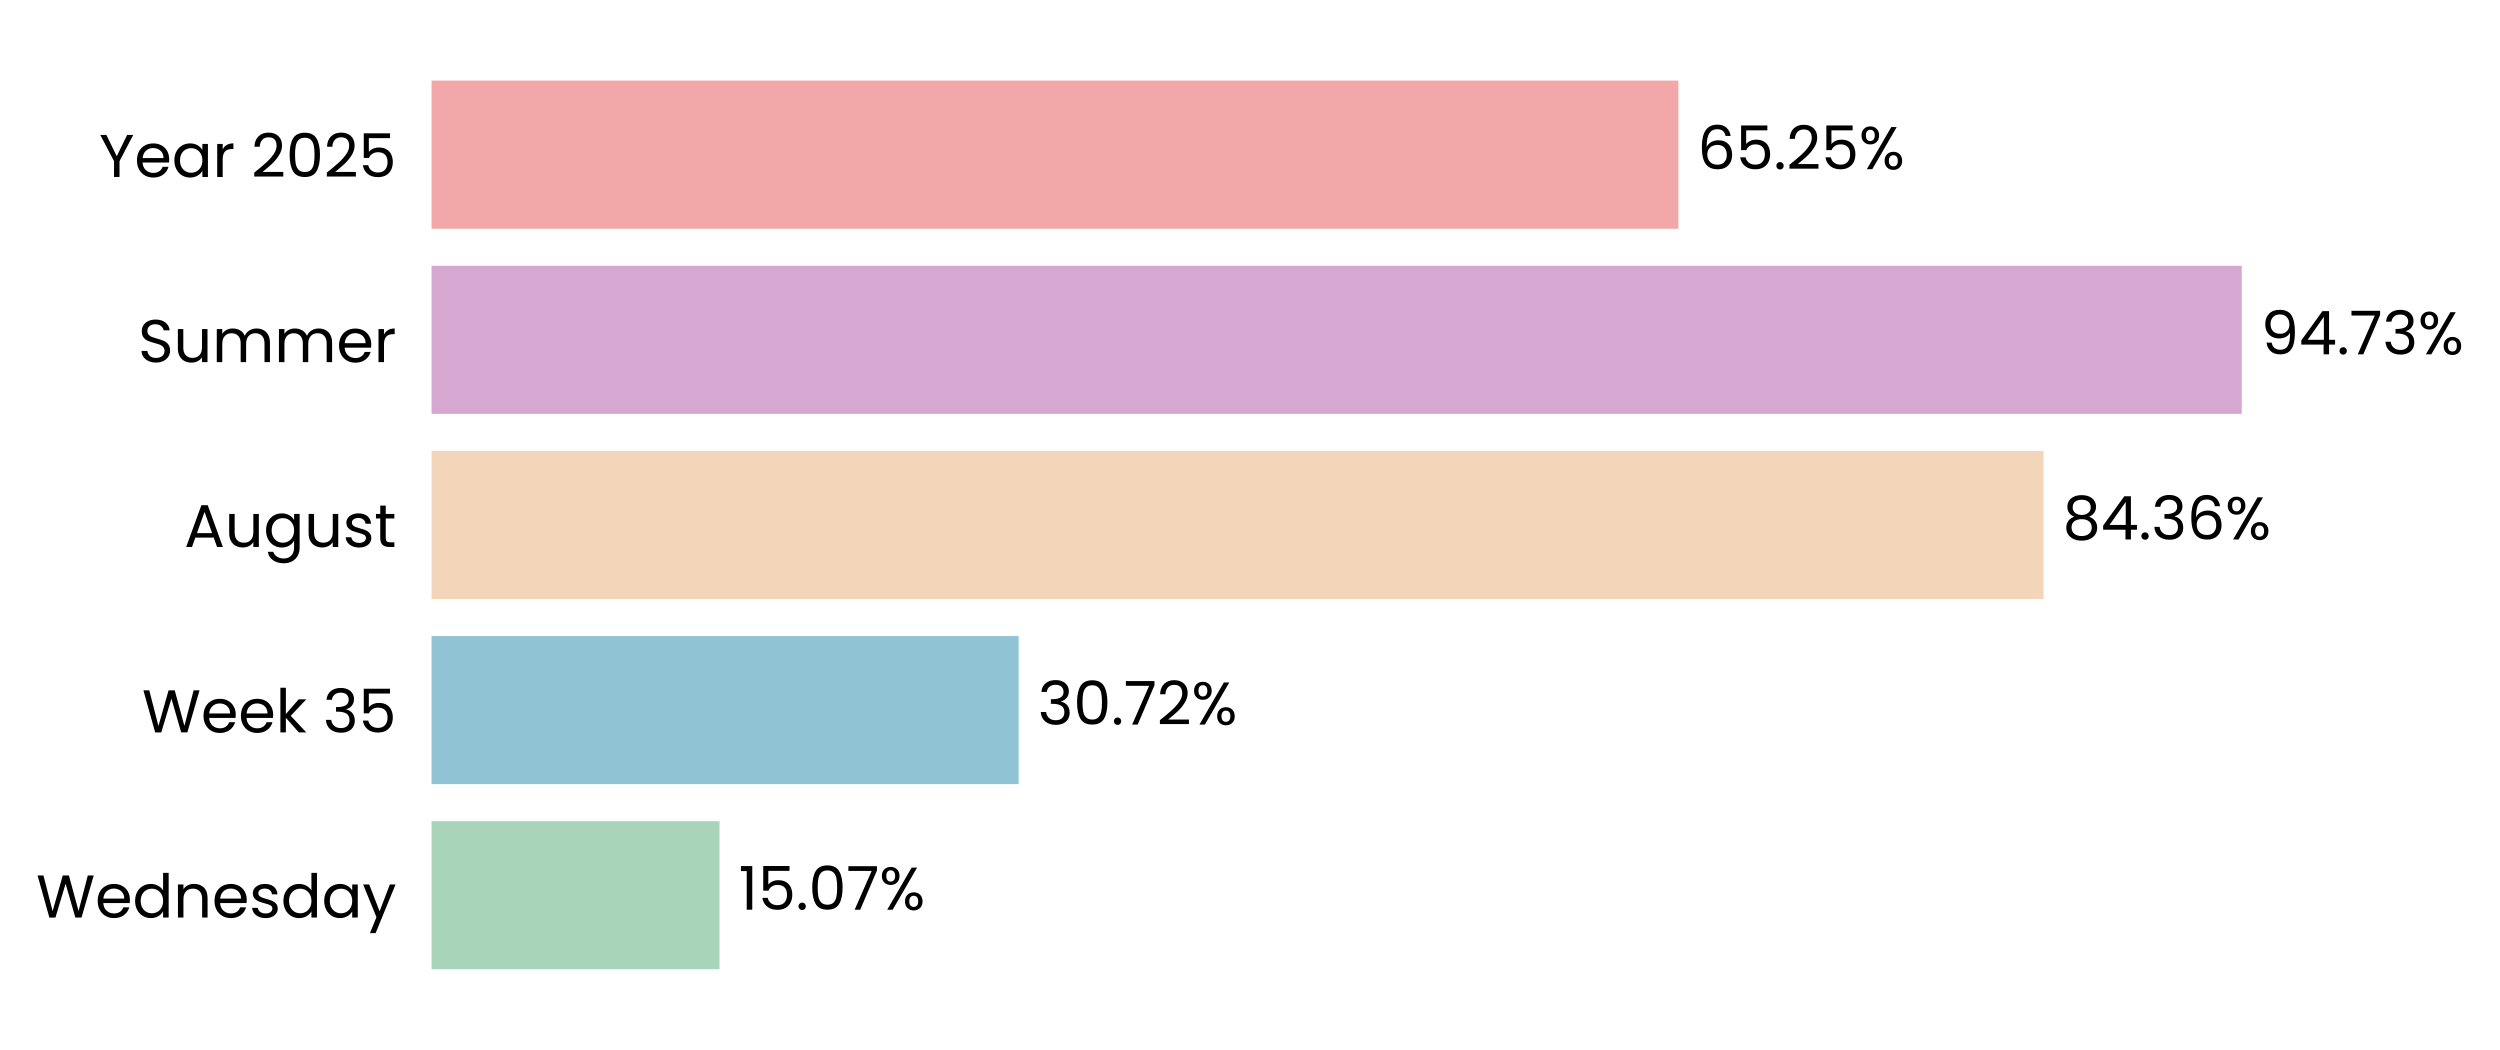
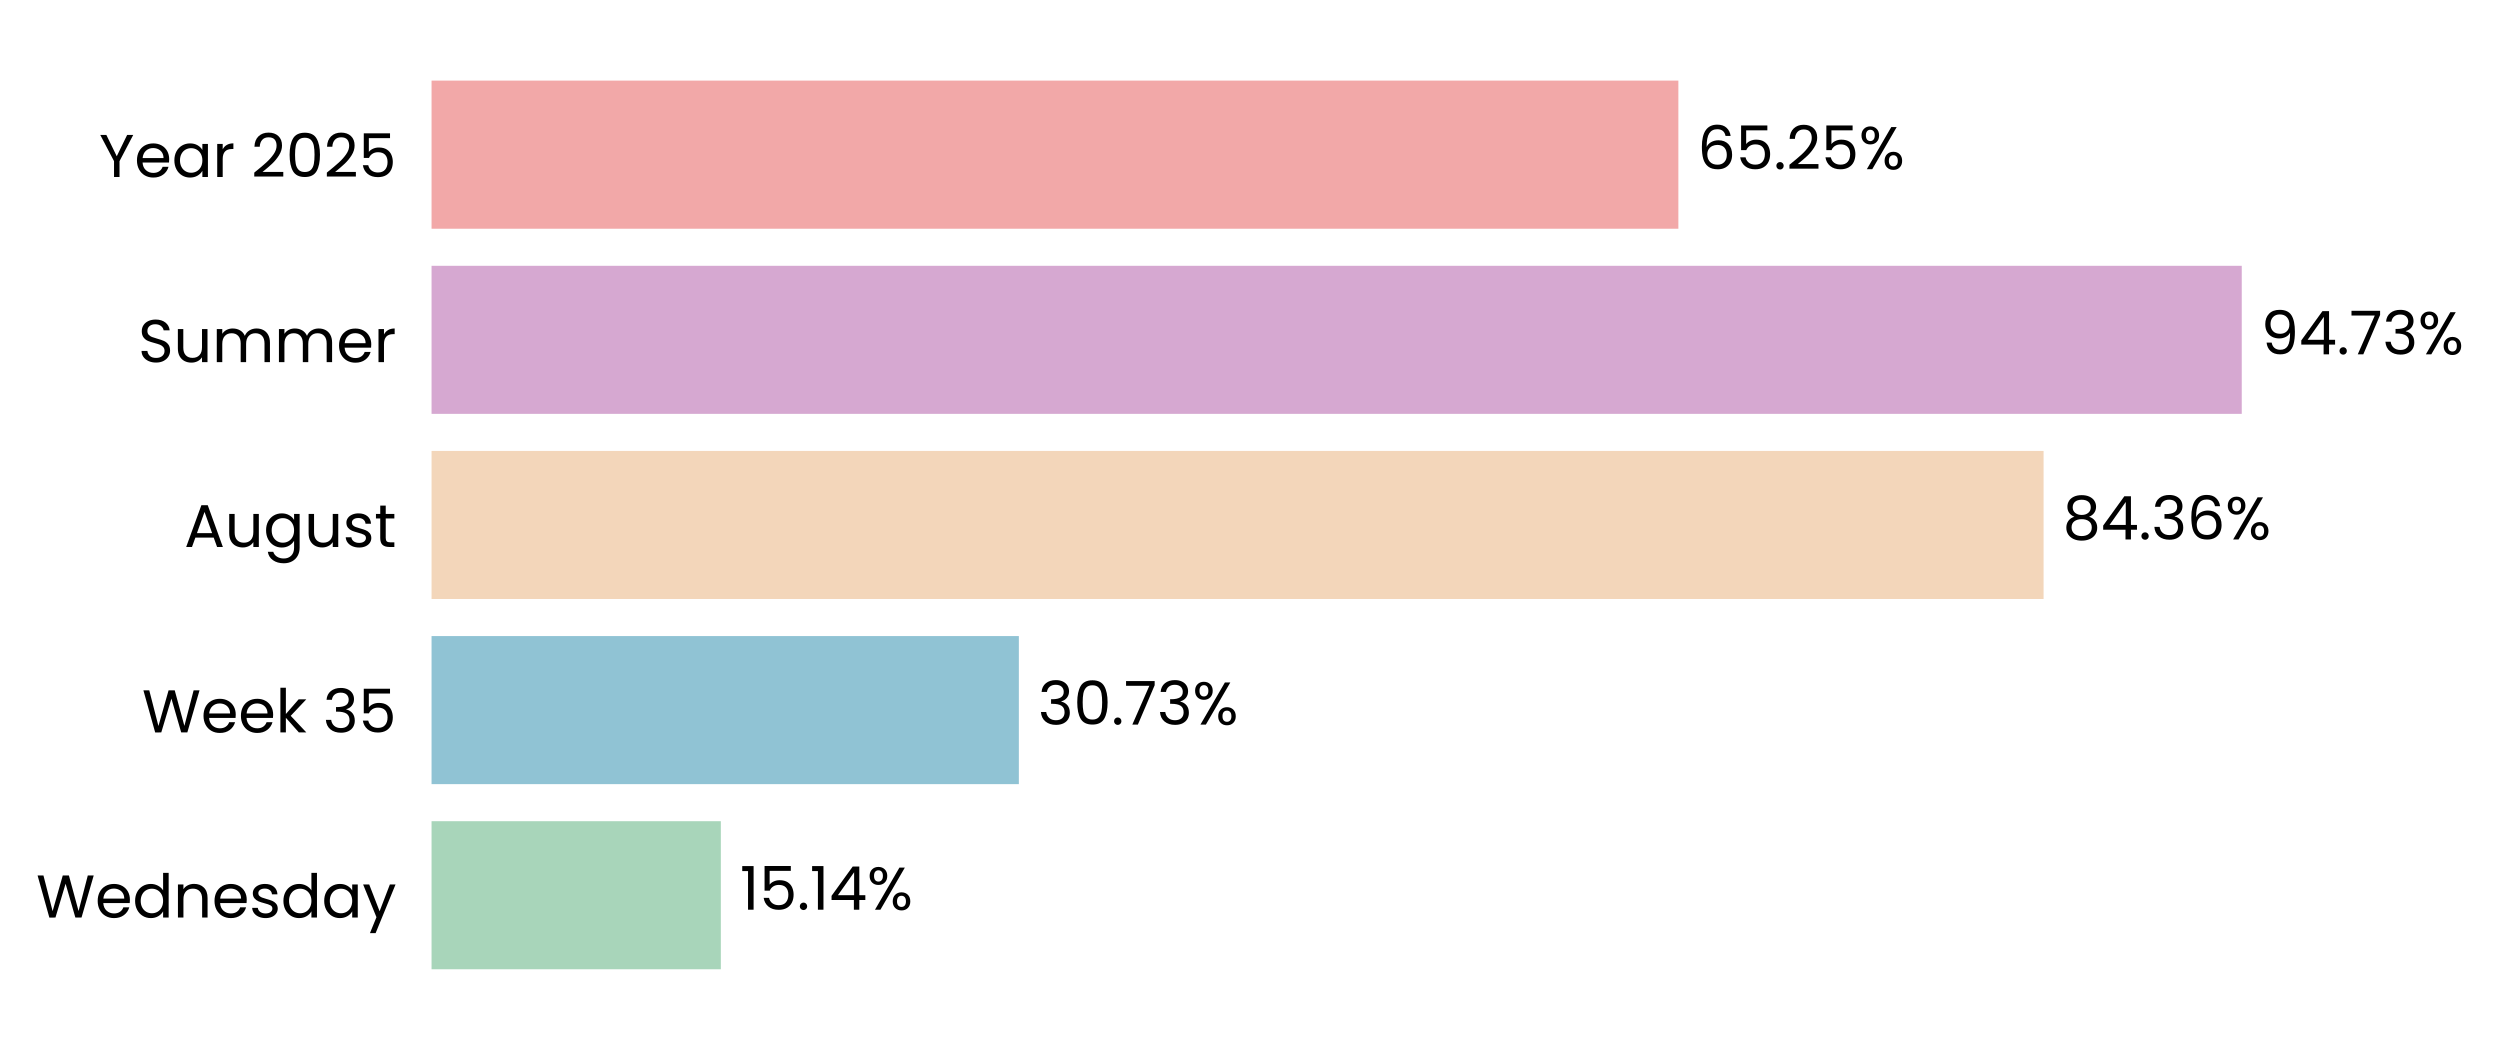
<svg xmlns="http://www.w3.org/2000/svg" xmlns:xlink="http://www.w3.org/1999/xlink" width="497.184pt" height="208.8pt" viewBox="0 0 497.184 208.8" version="1.1">
  <defs>
    <style type="text/css">*{stroke-linejoin: round; stroke-linecap: butt}</style>
  </defs>
  <g id="figure_1">
    <g id="patch_1">
      <path d="M 0 208.8  L 497.184 208.8  L 497.184 0  L 0 0  L 0 208.8  z " style="fill: none" />
    </g>
    <g id="axes_1">
      <g id="patch_2">
-         <path d="M 85.825 201.6  L 465.857 201.6  L 465.857 7.2  L 85.825 7.2  L 85.825 201.6  z " style="fill: none" />
+         <path d="M 85.825 201.6  L 465.855 201.6  L 465.855 7.2  L 85.825 7.2  L 85.825 201.6  z " style="fill: none" />
      </g>
      <g id="patch_3">
-         <path d="M 85.825 192.764  L 143.094 192.764  L 143.094 163.309  L 85.825 163.309  z " clip-path="url(#p3d5d3e1390)" style="fill: #a8d5ba" />
+         <path d="M 85.825 192.764  L 143.357 192.764  L 143.357 163.309  L 85.825 163.309  z " clip-path="url(#p4bc25f9cdc)" style="fill: #a8d5ba" />
      </g>
      <g id="patch_4">
-         <path d="M 85.825 155.945  L 202.587 155.945  L 202.587 126.491  L 85.825 126.491  z " clip-path="url(#p3d5d3e1390)" style="fill: #90c3d4" />
+         <path d="M 85.825 155.945  L 202.624 155.945  L 202.624 126.491  L 85.825 126.491  z " clip-path="url(#p4bc25f9cdc)" style="fill: #90c3d4" />
      </g>
      <g id="patch_5">
-         <path d="M 85.825 119.127  L 406.409 119.127  L 406.409 89.673  L 85.825 89.673  z " clip-path="url(#p3d5d3e1390)" style="fill: #f3d6ba" />
+         <path d="M 85.825 119.127  L 406.415 119.127  L 406.415 89.673  L 85.825 89.673  z " clip-path="url(#p4bc25f9cdc)" style="fill: #f3d6ba" />
      </g>
      <g id="patch_6">
-         <path d="M 85.825 82.309  L 445.826 82.309  L 445.826 52.855  L 85.825 52.855  z " clip-path="url(#p3d5d3e1390)" style="fill: #d6a8d1" />
+         <path d="M 85.825 82.309  L 445.826 82.309  L 445.826 52.855  L 85.825 52.855  z " clip-path="url(#p4bc25f9cdc)" style="fill: #d6a8d1" />
      </g>
      <g id="patch_7">
-         <path d="M 85.825 45.491  L 333.784 45.491  L 333.784 16.036  L 85.825 16.036  z " clip-path="url(#p3d5d3e1390)" style="fill: #f2a8a8" />
+         <path d="M 85.825 45.491  L 333.783 45.491  L 333.783 16.036  L 85.825 16.036  z " clip-path="url(#p4bc25f9cdc)" style="fill: #f2a8a8" />
      </g>
      <g id="matplotlib.axis_1">
        <g id="ytick_1">
          <g id="text_1">
            <g transform="translate(7.2 182.4764) scale(0.12 -0.12)">
              <defs>
                <path id="Poppins-Regular-57" d="M 6099 4461  L 4806 0  L 4154 0  L 3117 3590  L 2042 0  L 1395 -6  L 147 4461  L 768 4461  L 1741 678  L 2816 4461  L 3469 4461  L 4493 691  L 5472 4461  L 6099 4461  z " transform="scale(0.015625)" />
                <path id="Poppins-Regular-65" d="M 3693 1888  Q 3693 1722 3674 1536  L 870 1536  Q 902 1018 1225 726  Q 1549 435 2010 435  Q 2387 435 2640 611  Q 2893 787 2995 1082  L 3622 1082  Q 3482 576 3059 259  Q 2637 -58 2010 -58  Q 1510 -58 1116 166  Q 723 390 499 803  Q 275 1216 275 1760  Q 275 2304 492 2713  Q 710 3123 1104 3344  Q 1498 3565 2010 3565  Q 2509 3565 2893 3347  Q 3277 3130 3485 2749  Q 3693 2368 3693 1888  z M 3091 2010  Q 3091 2342 2944 2582  Q 2797 2822 2544 2947  Q 2291 3072 1984 3072  Q 1542 3072 1232 2790  Q 922 2509 877 2010  L 3091 2010  z " transform="scale(0.015625)" />
                <path id="Poppins-Regular-64" d="M 275 1766  Q 275 2304 492 2710  Q 710 3117 1091 3341  Q 1472 3565 1946 3565  Q 2355 3565 2707 3376  Q 3059 3187 3245 2880  L 3245 4736  L 3834 4736  L 3834 0  L 3245 0  L 3245 659  Q 3072 346 2733 144  Q 2394 -58 1939 -58  Q 1472 -58 1091 172  Q 710 403 492 819  Q 275 1235 275 1766  z M 3245 1760  Q 3245 2157 3085 2451  Q 2925 2746 2653 2902  Q 2381 3059 2054 3059  Q 1728 3059 1459 2905  Q 1190 2752 1030 2457  Q 870 2163 870 1766  Q 870 1363 1030 1065  Q 1190 768 1459 611  Q 1728 454 2054 454  Q 2381 454 2653 611  Q 2925 768 3085 1065  Q 3245 1363 3245 1760  z " transform="scale(0.015625)" />
                <path id="Poppins-Regular-6e" d="M 2202 3571  Q 2842 3571 3238 3184  Q 3635 2797 3635 2067  L 3635 0  L 3059 0  L 3059 1984  Q 3059 2509 2796 2787  Q 2534 3066 2080 3066  Q 1619 3066 1347 2778  Q 1075 2490 1075 1939  L 1075 0  L 493 0  L 493 3507  L 1075 3507  L 1075 3008  Q 1248 3277 1545 3424  Q 1843 3571 2202 3571  z " transform="scale(0.015625)" />
                <path id="Poppins-Regular-73" d="M 1734 -58  Q 1331 -58 1011 80  Q 691 218 505 464  Q 320 710 301 1030  L 902 1030  Q 928 768 1149 601  Q 1370 435 1728 435  Q 2061 435 2253 582  Q 2445 730 2445 954  Q 2445 1184 2240 1296  Q 2035 1408 1606 1517  Q 1216 1619 969 1724  Q 723 1830 547 2038  Q 371 2246 371 2586  Q 371 2854 531 3078  Q 691 3302 985 3433  Q 1280 3565 1658 3565  Q 2240 3565 2598 3270  Q 2957 2976 2982 2464  L 2400 2464  Q 2381 2739 2179 2905  Q 1978 3072 1638 3072  Q 1325 3072 1139 2937  Q 954 2803 954 2586  Q 954 2413 1066 2301  Q 1178 2189 1347 2121  Q 1517 2054 1818 1971  Q 2195 1869 2432 1769  Q 2669 1670 2838 1472  Q 3008 1274 3014 954  Q 3014 666 2854 435  Q 2694 205 2403 73  Q 2112 -58 1734 -58  z " transform="scale(0.015625)" />
                <path id="Poppins-Regular-61" d="M 275 1766  Q 275 2304 492 2710  Q 710 3117 1091 3341  Q 1472 3565 1939 3565  Q 2400 3565 2739 3366  Q 3078 3168 3245 2867  L 3245 3507  L 3834 3507  L 3834 0  L 3245 0  L 3245 653  Q 3072 346 2729 144  Q 2387 -58 1933 -58  Q 1466 -58 1088 172  Q 710 403 492 819  Q 275 1235 275 1766  z M 3245 1760  Q 3245 2157 3085 2451  Q 2925 2746 2653 2902  Q 2381 3059 2054 3059  Q 1728 3059 1459 2905  Q 1190 2752 1030 2457  Q 870 2163 870 1766  Q 870 1363 1030 1065  Q 1190 768 1459 611  Q 1728 454 2054 454  Q 2381 454 2653 611  Q 2925 768 3085 1065  Q 3245 1363 3245 1760  z " transform="scale(0.015625)" />
                <path id="Poppins-Regular-79" d="M 3514 3507  L 1402 -1651  L 800 -1651  L 1491 38  L 77 3507  L 723 3507  L 1824 666  L 2912 3507  L 3514 3507  z " transform="scale(0.015625)" />
              </defs>
              <use xlink:href="#Poppins-Regular-57" />
              <use xlink:href="#Poppins-Regular-65" transform="translate(97.59999 0)" />
              <use xlink:href="#Poppins-Regular-64" transform="translate(159.6 0)" />
              <use xlink:href="#Poppins-Regular-6e" transform="translate(227.2 0)" />
              <use xlink:href="#Poppins-Regular-65" transform="translate(291.2 0)" />
              <use xlink:href="#Poppins-Regular-73" transform="translate(353.1999 0)" />
              <use xlink:href="#Poppins-Regular-64" transform="translate(405.3999 0)" />
              <use xlink:href="#Poppins-Regular-61" transform="translate(472.9999 0)" />
              <use xlink:href="#Poppins-Regular-79" transform="translate(540.5999 0)" />
            </g>
          </g>
        </g>
        <g id="ytick_2">
          <g id="text_2">
            <g transform="translate(28.245 145.6582) scale(0.12 -0.12)">
              <defs>
                <path id="Poppins-Regular-6b" d="M 2451 0  L 1075 1549  L 1075 0  L 493 0  L 493 4736  L 1075 4736  L 1075 1952  L 2426 3507  L 3238 3507  L 1587 1760  L 3245 0  L 2451 0  z " transform="scale(0.015625)" />
                <path id="Poppins-Regular-20" transform="scale(0.015625)" />
                <path id="Poppins-Regular-33" d="M 384 3462  Q 429 4051 838 4384  Q 1248 4717 1901 4717  Q 2336 4717 2653 4560  Q 2970 4403 3133 4134  Q 3296 3866 3296 3526  Q 3296 3130 3069 2842  Q 2842 2554 2477 2470  L 2477 2438  Q 2893 2336 3136 2035  Q 3379 1734 3379 1248  Q 3379 883 3212 592  Q 3046 301 2713 134  Q 2381 -32 1914 -32  Q 1235 -32 800 323  Q 365 678 314 1331  L 877 1331  Q 922 947 1190 704  Q 1459 461 1907 461  Q 2355 461 2588 694  Q 2822 928 2822 1299  Q 2822 1779 2502 1990  Q 2182 2202 1536 2202  L 1389 2202  L 1389 2688  L 1542 2688  Q 2131 2694 2432 2883  Q 2733 3072 2733 3469  Q 2733 3808 2512 4013  Q 2291 4218 1882 4218  Q 1485 4218 1241 4013  Q 998 3808 954 3462  L 384 3462  z " transform="scale(0.015625)" />
                <path id="Poppins-Regular-35" d="M 3347 4122  L 1101 4122  L 1101 2662  Q 1248 2867 1536 2998  Q 1824 3130 2157 3130  Q 2688 3130 3021 2909  Q 3354 2688 3498 2339  Q 3642 1990 3642 1600  Q 3642 1139 3469 774  Q 3296 410 2941 198  Q 2586 -13 2061 -13  Q 1389 -13 973 332  Q 557 678 467 1254  L 1037 1254  Q 1120 890 1389 685  Q 1658 480 2067 480  Q 2573 480 2829 784  Q 3085 1088 3085 1587  Q 3085 2086 2829 2358  Q 2573 2630 2074 2630  Q 1734 2630 1481 2467  Q 1229 2304 1114 2022  L 563 2022  L 563 4634  L 3347 4634  L 3347 4122  z " transform="scale(0.015625)" />
              </defs>
              <use xlink:href="#Poppins-Regular-57" />
              <use xlink:href="#Poppins-Regular-65" transform="translate(97.59999 0)" />
              <use xlink:href="#Poppins-Regular-65" transform="translate(159.6 0)" />
              <use xlink:href="#Poppins-Regular-6b" transform="translate(221.6 0)" />
              <use xlink:href="#Poppins-Regular-20" transform="translate(273.0999 0)" />
              <use xlink:href="#Poppins-Regular-33" transform="translate(299.7999 0)" />
              <use xlink:href="#Poppins-Regular-35" transform="translate(358.6999 0)" />
            </g>
          </g>
        </g>
        <g id="ytick_3">
          <g id="text_3">
            <g transform="translate(36.63188 108.78) scale(0.12 -0.12)">
              <defs>
                <path id="Poppins-Regular-41" d="M 3130 992  L 1184 992  L 826 0  L 211 0  L 1824 4435  L 2496 4435  L 4102 0  L 3488 0  L 3130 992  z M 2963 1466  L 2157 3718  L 1350 1466  L 2963 1466  z " transform="scale(0.015625)" />
                <path id="Poppins-Regular-75" d="M 3603 3507  L 3603 0  L 3021 0  L 3021 518  Q 2854 250 2556 99  Q 2259 -51 1901 -51  Q 1491 -51 1164 118  Q 838 288 649 627  Q 461 966 461 1453  L 461 3507  L 1037 3507  L 1037 1530  Q 1037 1011 1299 732  Q 1562 454 2016 454  Q 2483 454 2752 742  Q 3021 1030 3021 1581  L 3021 3507  L 3603 3507  z " transform="scale(0.015625)" />
                <path id="Poppins-Regular-67" d="M 1939 3565  Q 2394 3565 2736 3366  Q 3078 3168 3245 2867  L 3245 3507  L 3834 3507  L 3834 -77  Q 3834 -557 3629 -931  Q 3424 -1306 3043 -1517  Q 2662 -1728 2157 -1728  Q 1466 -1728 1005 -1401  Q 544 -1075 461 -512  L 1037 -512  Q 1133 -832 1433 -1027  Q 1734 -1222 2157 -1222  Q 2637 -1222 2941 -921  Q 3245 -621 3245 -77  L 3245 659  Q 3072 352 2733 147  Q 2394 -58 1939 -58  Q 1472 -58 1091 172  Q 710 403 492 819  Q 275 1235 275 1766  Q 275 2304 492 2710  Q 710 3117 1091 3341  Q 1472 3565 1939 3565  z M 3245 1760  Q 3245 2157 3085 2451  Q 2925 2746 2653 2902  Q 2381 3059 2054 3059  Q 1728 3059 1459 2905  Q 1190 2752 1030 2457  Q 870 2163 870 1766  Q 870 1363 1030 1065  Q 1190 768 1459 611  Q 1728 454 2054 454  Q 2381 454 2653 611  Q 2925 768 3085 1065  Q 3245 1363 3245 1760  z " transform="scale(0.015625)" />
                <path id="Poppins-Regular-74" d="M 1203 3027  L 1203 960  Q 1203 704 1312 598  Q 1421 493 1690 493  L 2118 493  L 2118 0  L 1594 0  Q 1107 0 864 224  Q 621 448 621 960  L 621 3027  L 166 3027  L 166 3507  L 621 3507  L 621 4390  L 1203 4390  L 1203 3507  L 2118 3507  L 2118 3027  L 1203 3027  z " transform="scale(0.015625)" />
              </defs>
              <use xlink:href="#Poppins-Regular-41" />
              <use xlink:href="#Poppins-Regular-75" transform="translate(67.39999 0)" />
              <use xlink:href="#Poppins-Regular-67" transform="translate(131.4 0)" />
              <use xlink:href="#Poppins-Regular-75" transform="translate(199 0)" />
              <use xlink:href="#Poppins-Regular-73" transform="translate(263 0)" />
              <use xlink:href="#Poppins-Regular-74" transform="translate(315.2 0)" />
            </g>
          </g>
        </g>
        <g id="ytick_4">
          <g id="text_4">
            <g transform="translate(27.465 72.02182) scale(0.12 -0.12)">
              <defs>
                <path id="Poppins-Regular-53" d="M 1907 -45  Q 1466 -45 1117 112  Q 768 269 569 547  Q 371 826 365 1190  L 986 1190  Q 1018 877 1245 662  Q 1472 448 1907 448  Q 2323 448 2563 656  Q 2803 864 2803 1190  Q 2803 1446 2662 1606  Q 2522 1766 2310 1849  Q 2099 1933 1741 2029  Q 1299 2144 1033 2259  Q 768 2374 579 2620  Q 390 2867 390 3283  Q 390 3648 576 3929  Q 762 4211 1098 4364  Q 1434 4518 1869 4518  Q 2496 4518 2896 4204  Q 3296 3891 3347 3373  L 2707 3373  Q 2675 3629 2438 3824  Q 2202 4019 1811 4019  Q 1446 4019 1216 3830  Q 986 3642 986 3302  Q 986 3059 1123 2905  Q 1261 2752 1462 2672  Q 1664 2592 2029 2490  Q 2470 2368 2739 2249  Q 3008 2131 3200 1884  Q 3392 1638 3392 1216  Q 3392 890 3219 602  Q 3046 314 2707 134  Q 2368 -45 1907 -45  z " transform="scale(0.015625)" />
                <path id="Poppins-Regular-6d" d="M 4710 3571  Q 5120 3571 5440 3401  Q 5760 3232 5945 2893  Q 6131 2554 6131 2067  L 6131 0  L 5555 0  L 5555 1984  Q 5555 2509 5296 2787  Q 5037 3066 4595 3066  Q 4141 3066 3872 2774  Q 3603 2483 3603 1933  L 3603 0  L 3027 0  L 3027 1984  Q 3027 2509 2768 2787  Q 2509 3066 2067 3066  Q 1613 3066 1344 2774  Q 1075 2483 1075 1933  L 1075 0  L 493 0  L 493 3507  L 1075 3507  L 1075 3002  Q 1248 3277 1539 3424  Q 1830 3571 2182 3571  Q 2624 3571 2963 3372  Q 3302 3174 3469 2790  Q 3616 3162 3955 3366  Q 4294 3571 4710 3571  z " transform="scale(0.015625)" />
                <path id="Poppins-Regular-72" d="M 1075 2938  Q 1229 3238 1513 3404  Q 1798 3571 2208 3571  L 2208 2970  L 2054 2970  Q 1075 2970 1075 1907  L 1075 0  L 493 0  L 493 3507  L 1075 3507  L 1075 2938  z " transform="scale(0.015625)" />
              </defs>
              <use xlink:href="#Poppins-Regular-53" />
              <use xlink:href="#Poppins-Regular-75" transform="translate(58.7 0)" />
              <use xlink:href="#Poppins-Regular-6d" transform="translate(122.7 0)" />
              <use xlink:href="#Poppins-Regular-6d" transform="translate(225.7 0)" />
              <use xlink:href="#Poppins-Regular-65" transform="translate(328.7 0)" />
              <use xlink:href="#Poppins-Regular-72" transform="translate(390.6999 0)" />
            </g>
          </g>
        </g>
        <g id="ytick_5">
          <g id="text_5">
            <g transform="translate(19.71375 35.20364) scale(0.12 -0.12)">
              <defs>
                <path id="Poppins-Regular-59" d="M 3616 4461  L 2163 1683  L 2163 0  L 1581 0  L 1581 1683  L 122 4461  L 768 4461  L 1869 2202  L 2970 4461  L 3616 4461  z " transform="scale(0.015625)" />
                <path id="Poppins-Regular-32" d="M 326 467  Q 1139 1120 1600 1539  Q 2061 1958 2377 2416  Q 2694 2874 2694 3315  Q 2694 3731 2492 3971  Q 2291 4211 1843 4211  Q 1408 4211 1168 3939  Q 928 3667 909 3213  L 346 3213  Q 371 3930 780 4320  Q 1190 4710 1837 4710  Q 2496 4710 2883 4345  Q 3270 3981 3270 3341  Q 3270 2810 2953 2307  Q 2637 1805 2233 1424  Q 1830 1043 1203 538  L 3405 538  L 3405 51  L 326 51  L 326 467  z " transform="scale(0.015625)" />
                <path id="Poppins-Regular-30" d="M 397 2362  Q 397 3462 755 4080  Q 1114 4698 2010 4698  Q 2899 4698 3257 4080  Q 3616 3462 3616 2362  Q 3616 1242 3257 621  Q 2899 0 2010 0  Q 1114 0 755 621  Q 397 1242 397 2362  z M 3040 2362  Q 3040 2918 2966 3305  Q 2893 3693 2665 3929  Q 2438 4166 2010 4166  Q 1574 4166 1347 3929  Q 1120 3693 1046 3305  Q 973 2918 973 2362  Q 973 1786 1046 1395  Q 1120 1005 1347 768  Q 1574 531 2010 531  Q 2438 531 2665 768  Q 2893 1005 2966 1395  Q 3040 1786 3040 2362  z " transform="scale(0.015625)" />
              </defs>
              <use xlink:href="#Poppins-Regular-59" />
              <use xlink:href="#Poppins-Regular-65" transform="translate(58.39999 0)" />
              <use xlink:href="#Poppins-Regular-61" transform="translate(120.4 0)" />
              <use xlink:href="#Poppins-Regular-72" transform="translate(188 0)" />
              <use xlink:href="#Poppins-Regular-20" transform="translate(225.3 0)" />
              <use xlink:href="#Poppins-Regular-32" transform="translate(252 0)" />
              <use xlink:href="#Poppins-Regular-30" transform="translate(309.4999 0)" />
              <use xlink:href="#Poppins-Regular-32" transform="translate(372.2999 0)" />
              <use xlink:href="#Poppins-Regular-35" transform="translate(429.7999 0)" />
            </g>
          </g>
        </g>
      </g>
      <g id="text_6">
-         <g transform="translate(146.8941 180.9164) scale(0.12 -0.12)">
+         <g transform="translate(147.1575 180.9164) scale(0.12 -0.12)">
          <defs>
            <path id="Poppins-Regular-31" d="M 243 4096  L 243 4627  L 1446 4627  L 1446 0  L 858 0  L 858 4096  L 243 4096  z " transform="scale(0.015625)" />
            <path id="Poppins-Regular-2e" d="M 678 -38  Q 512 -38 397 77  Q 282 192 282 358  Q 282 525 397 640  Q 512 755 678 755  Q 838 755 950 640  Q 1062 525 1062 358  Q 1062 192 950 77  Q 838 -38 678 -38  z " transform="scale(0.015625)" />
-             <path id="Poppins-Regular-37" d="M 3245 4173  L 1466 0  L 877 0  L 2682 4115  L 211 4115  L 211 4614  L 3245 4614  L 3245 4173  z " transform="scale(0.015625)" />
+             <path id="Poppins-Regular-34" d="M 256 1030  L 256 1472  L 2502 4582  L 3200 4582  L 3200 1536  L 3840 1536  L 3840 1030  L 3200 1030  L 3200 0  L 2624 0  L 2624 1030  L 256 1030  z M 2650 3974  L 928 1536  L 2650 1536  L 2650 3974  z " transform="scale(0.015625)" />
            <path id="Poppins-Regular-25" d="M 269 3584  Q 269 4019 531 4278  Q 794 4538 1203 4538  Q 1613 4538 1875 4278  Q 2138 4019 2138 3584  Q 2138 3142 1875 2883  Q 1613 2624 1203 2624  Q 794 2624 531 2883  Q 269 3142 269 3584  z M 4006 4467  L 1414 0  L 838 0  L 3430 4467  L 4006 4467  z M 1203 4179  Q 986 4179 861 4028  Q 736 3878 736 3584  Q 736 3290 861 3136  Q 986 2982 1203 2982  Q 1421 2982 1549 3139  Q 1677 3296 1677 3584  Q 1677 3878 1549 4028  Q 1421 4179 1203 4179  z M 2720 883  Q 2720 1325 2982 1584  Q 3245 1843 3654 1843  Q 4064 1843 4323 1584  Q 4582 1325 4582 883  Q 4582 448 4323 185  Q 4064 -77 3654 -77  Q 3245 -77 2982 182  Q 2720 442 2720 883  z M 3648 1478  Q 3430 1478 3302 1328  Q 3174 1178 3174 883  Q 3174 595 3302 444  Q 3430 294 3648 294  Q 3866 294 3994 444  Q 4122 595 4122 883  Q 4122 1178 3994 1328  Q 3866 1478 3648 1478  z " transform="scale(0.015625)" />
          </defs>
          <use xlink:href="#Poppins-Regular-31" />
          <use xlink:href="#Poppins-Regular-35" transform="translate(31.99998 0)" />
          <use xlink:href="#Poppins-Regular-2e" transform="translate(94.79997 0)" />
-           <use xlink:href="#Poppins-Regular-30" transform="translate(115.8 0)" />
-           <use xlink:href="#Poppins-Regular-37" transform="translate(178.5999 0)" />
-           <use xlink:href="#Poppins-Regular-25" transform="translate(233.1999 0)" />
+           <use xlink:href="#Poppins-Regular-31" transform="translate(115.8 0)" />
+           <use xlink:href="#Poppins-Regular-34" transform="translate(147.7999 0)" />
+           <use xlink:href="#Poppins-Regular-25" transform="translate(210.6999 0)" />
        </g>
      </g>
      <g id="text_7">
-         <g transform="translate(206.3873 144.0982) scale(0.12 -0.12)">
+         <g transform="translate(206.424 144.0982) scale(0.12 -0.12)">
+           <defs>
+             <path id="Poppins-Regular-37" d="M 3245 4173  L 1466 0  L 877 0  L 2682 4115  L 211 4115  L 211 4614  L 3245 4614  L 3245 4173  z " transform="scale(0.015625)" />
+           </defs>
          <use xlink:href="#Poppins-Regular-33" />
          <use xlink:href="#Poppins-Regular-30" transform="translate(58.89999 0)" />
          <use xlink:href="#Poppins-Regular-2e" transform="translate(121.7 0)" />
          <use xlink:href="#Poppins-Regular-37" transform="translate(142.7 0)" />
-           <use xlink:href="#Poppins-Regular-32" transform="translate(197.3 0)" />
-           <use xlink:href="#Poppins-Regular-25" transform="translate(254.7999 0)" />
+           <use xlink:href="#Poppins-Regular-33" transform="translate(197.3 0)" />
+           <use xlink:href="#Poppins-Regular-25" transform="translate(256.2 0)" />
        </g>
      </g>
      <g id="text_8">
-         <g transform="translate(410.2096 107.28) scale(0.12 -0.12)">
+         <g transform="translate(410.2156 107.28) scale(0.12 -0.12)">
          <defs>
            <path id="Poppins-Regular-38" d="M 1242 2406  Q 883 2547 691 2816  Q 499 3085 499 3469  Q 499 3814 672 4092  Q 845 4371 1187 4534  Q 1530 4698 2016 4698  Q 2502 4698 2844 4534  Q 3187 4371 3363 4092  Q 3539 3814 3539 3469  Q 3539 3098 3340 2819  Q 3142 2541 2797 2406  Q 3194 2285 3427 1981  Q 3661 1677 3661 1248  Q 3661 832 3456 521  Q 3251 211 2876 41  Q 2502 -128 2016 -128  Q 1530 -128 1162 41  Q 794 211 589 521  Q 384 832 384 1248  Q 384 1677 614 1984  Q 845 2291 1242 2406  z M 2976 3398  Q 2976 3789 2720 4000  Q 2464 4211 2016 4211  Q 1574 4211 1318 4000  Q 1062 3789 1062 3392  Q 1062 3034 1328 2816  Q 1594 2598 2016 2598  Q 2445 2598 2710 2819  Q 2976 3040 2976 3398  z M 2016 2150  Q 1542 2150 1241 1929  Q 941 1709 941 1267  Q 941 858 1232 608  Q 1523 358 2016 358  Q 2509 358 2797 608  Q 3085 858 3085 1267  Q 3085 1696 2790 1923  Q 2496 2150 2016 2150  z " transform="scale(0.015625)" />
-             <path id="Poppins-Regular-34" d="M 256 1030  L 256 1472  L 2502 4582  L 3200 4582  L 3200 1536  L 3840 1536  L 3840 1030  L 3200 1030  L 3200 0  L 2624 0  L 2624 1030  L 256 1030  z M 2650 3974  L 928 1536  L 2650 1536  L 2650 3974  z " transform="scale(0.015625)" />
            <path id="Poppins-Regular-36" d="M 2976 3526  Q 2835 4237 2099 4237  Q 1530 4237 1248 3798  Q 966 3360 973 2355  Q 1120 2688 1462 2877  Q 1805 3066 2227 3066  Q 2886 3066 3280 2656  Q 3674 2246 3674 1523  Q 3674 1088 3504 742  Q 3334 397 2992 192  Q 2650 -13 2163 -13  Q 1504 -13 1133 281  Q 762 576 614 1094  Q 467 1613 467 2374  Q 467 4723 2106 4723  Q 2733 4723 3091 4384  Q 3450 4045 3514 3526  L 2976 3526  z M 2106 2573  Q 1830 2573 1587 2461  Q 1344 2349 1193 2121  Q 1043 1894 1043 1568  Q 1043 1082 1324 778  Q 1606 474 2131 474  Q 2579 474 2844 752  Q 3110 1030 3110 1504  Q 3110 2003 2854 2288  Q 2598 2573 2106 2573  z " transform="scale(0.015625)" />
          </defs>
          <use xlink:href="#Poppins-Regular-38" />
          <use xlink:href="#Poppins-Regular-34" transform="translate(63.09999 0)" />
          <use xlink:href="#Poppins-Regular-2e" transform="translate(126 0)" />
          <use xlink:href="#Poppins-Regular-33" transform="translate(147 0)" />
          <use xlink:href="#Poppins-Regular-36" transform="translate(205.9 0)" />
          <use xlink:href="#Poppins-Regular-25" transform="translate(269.3999 0)" />
        </g>
      </g>
      <g id="text_9">
-         <g transform="translate(449.6263 70.46182) scale(0.12 -0.12)">
+         <g transform="translate(449.6264 70.46182) scale(0.12 -0.12)">
          <defs>
            <path id="Poppins-Regular-39" d="M 1146 1242  Q 1210 877 1443 678  Q 1677 480 2074 480  Q 2605 480 2857 896  Q 3110 1312 3098 2298  Q 2963 2010 2649 1846  Q 2336 1683 1952 1683  Q 1523 1683 1187 1859  Q 851 2035 659 2374  Q 467 2714 467 3194  Q 467 3878 864 4297  Q 1261 4717 1990 4717  Q 2886 4717 3248 4134  Q 3610 3552 3610 2400  Q 3610 1594 3466 1069  Q 3322 544 2979 269  Q 2637 -6 2042 -6  Q 1389 -6 1024 346  Q 659 698 608 1242  L 1146 1242  z M 2048 2176  Q 2477 2176 2752 2441  Q 3027 2707 3027 3162  Q 3027 3642 2758 3936  Q 2490 4230 2003 4230  Q 1555 4230 1289 3948  Q 1024 3667 1024 3206  Q 1024 2739 1286 2457  Q 1549 2176 2048 2176  z " transform="scale(0.015625)" />
          </defs>
          <use xlink:href="#Poppins-Regular-39" />
          <use xlink:href="#Poppins-Regular-34" transform="translate(62.99999 0)" />
          <use xlink:href="#Poppins-Regular-2e" transform="translate(125.9 0)" />
          <use xlink:href="#Poppins-Regular-37" transform="translate(146.9 0)" />
          <use xlink:href="#Poppins-Regular-33" transform="translate(201.5 0)" />
          <use xlink:href="#Poppins-Regular-25" transform="translate(260.3999 0)" />
        </g>
      </g>
      <g id="text_10">
-         <g transform="translate(337.5842 33.64364) scale(0.12 -0.12)">
+         <g transform="translate(337.583 33.64364) scale(0.12 -0.12)">
          <use xlink:href="#Poppins-Regular-36" />
          <use xlink:href="#Poppins-Regular-35" transform="translate(63.49999 0)" />
          <use xlink:href="#Poppins-Regular-2e" transform="translate(126.3 0)" />
          <use xlink:href="#Poppins-Regular-32" transform="translate(147.3 0)" />
          <use xlink:href="#Poppins-Regular-35" transform="translate(204.7999 0)" />
          <use xlink:href="#Poppins-Regular-25" transform="translate(267.5999 0)" />
        </g>
      </g>
    </g>
  </g>
  <defs>
-     <clipPath id="p3d5d3e1390">
-       <rect x="85.825" y="7.2" width="380.032" height="194.4" />
+     <clipPath id="p4bc25f9cdc">
+       <rect x="85.825" y="7.2" width="380.03" height="194.4" />
    </clipPath>
  </defs>
</svg>
